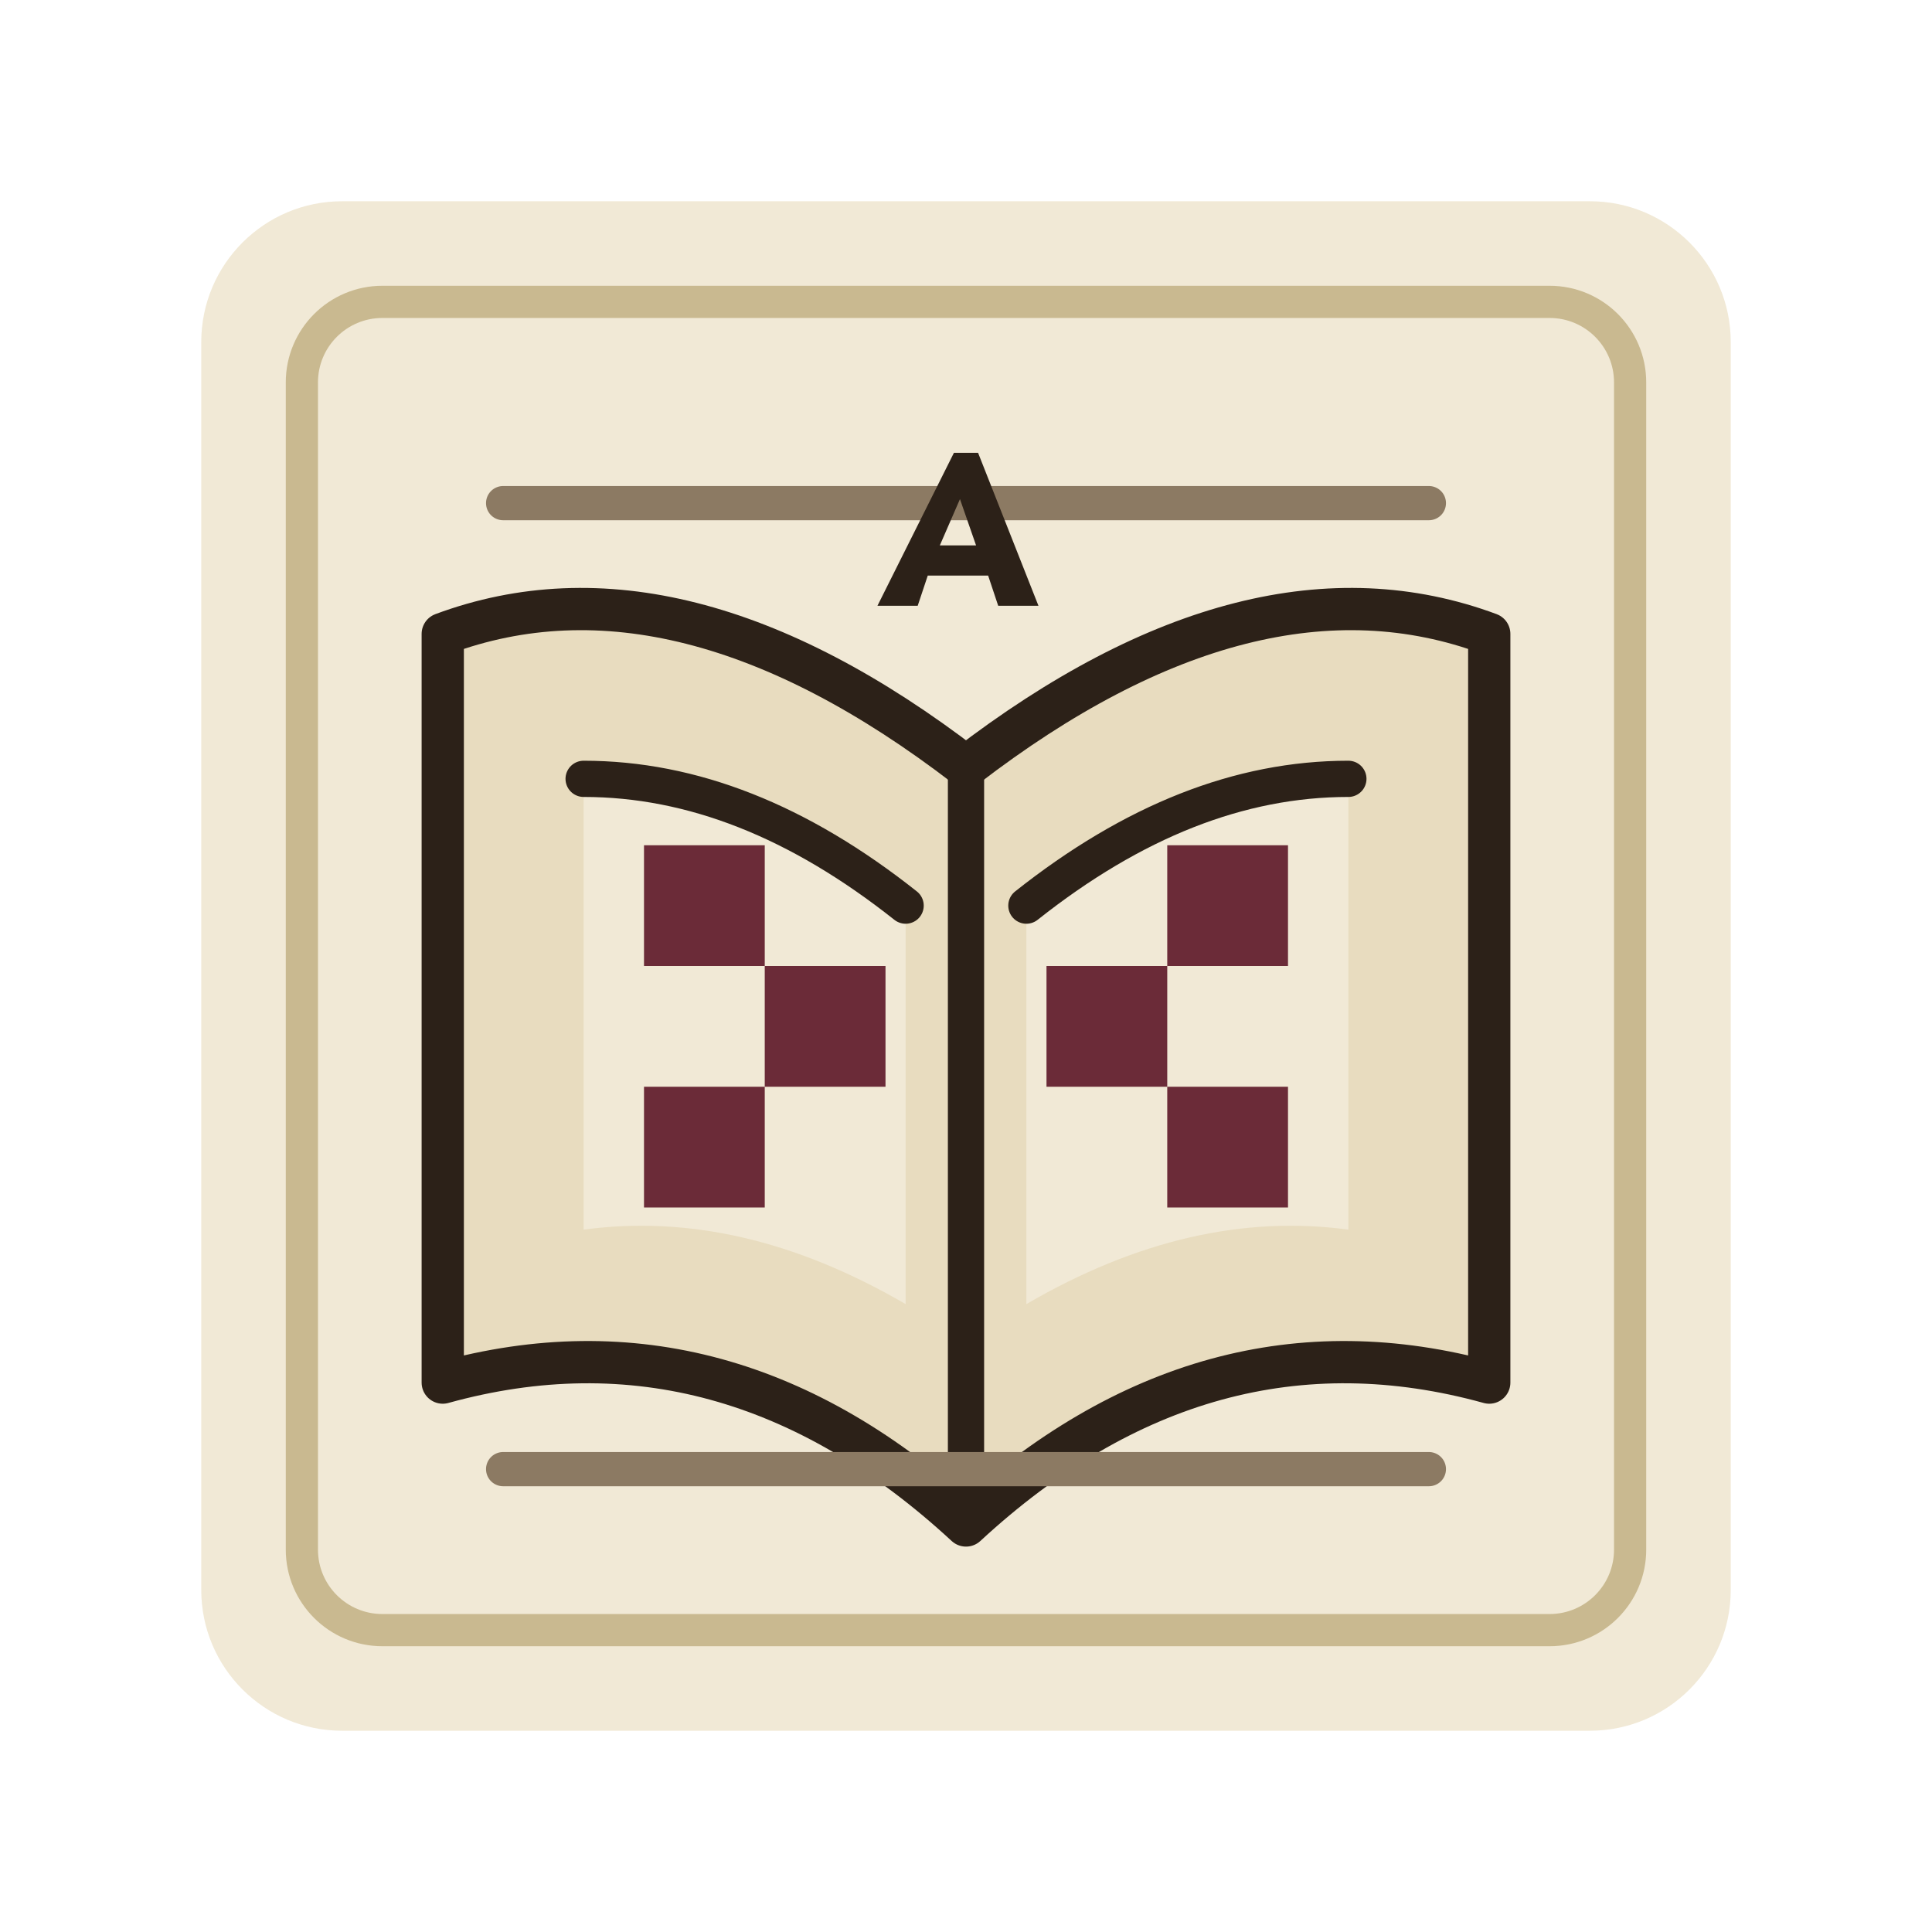
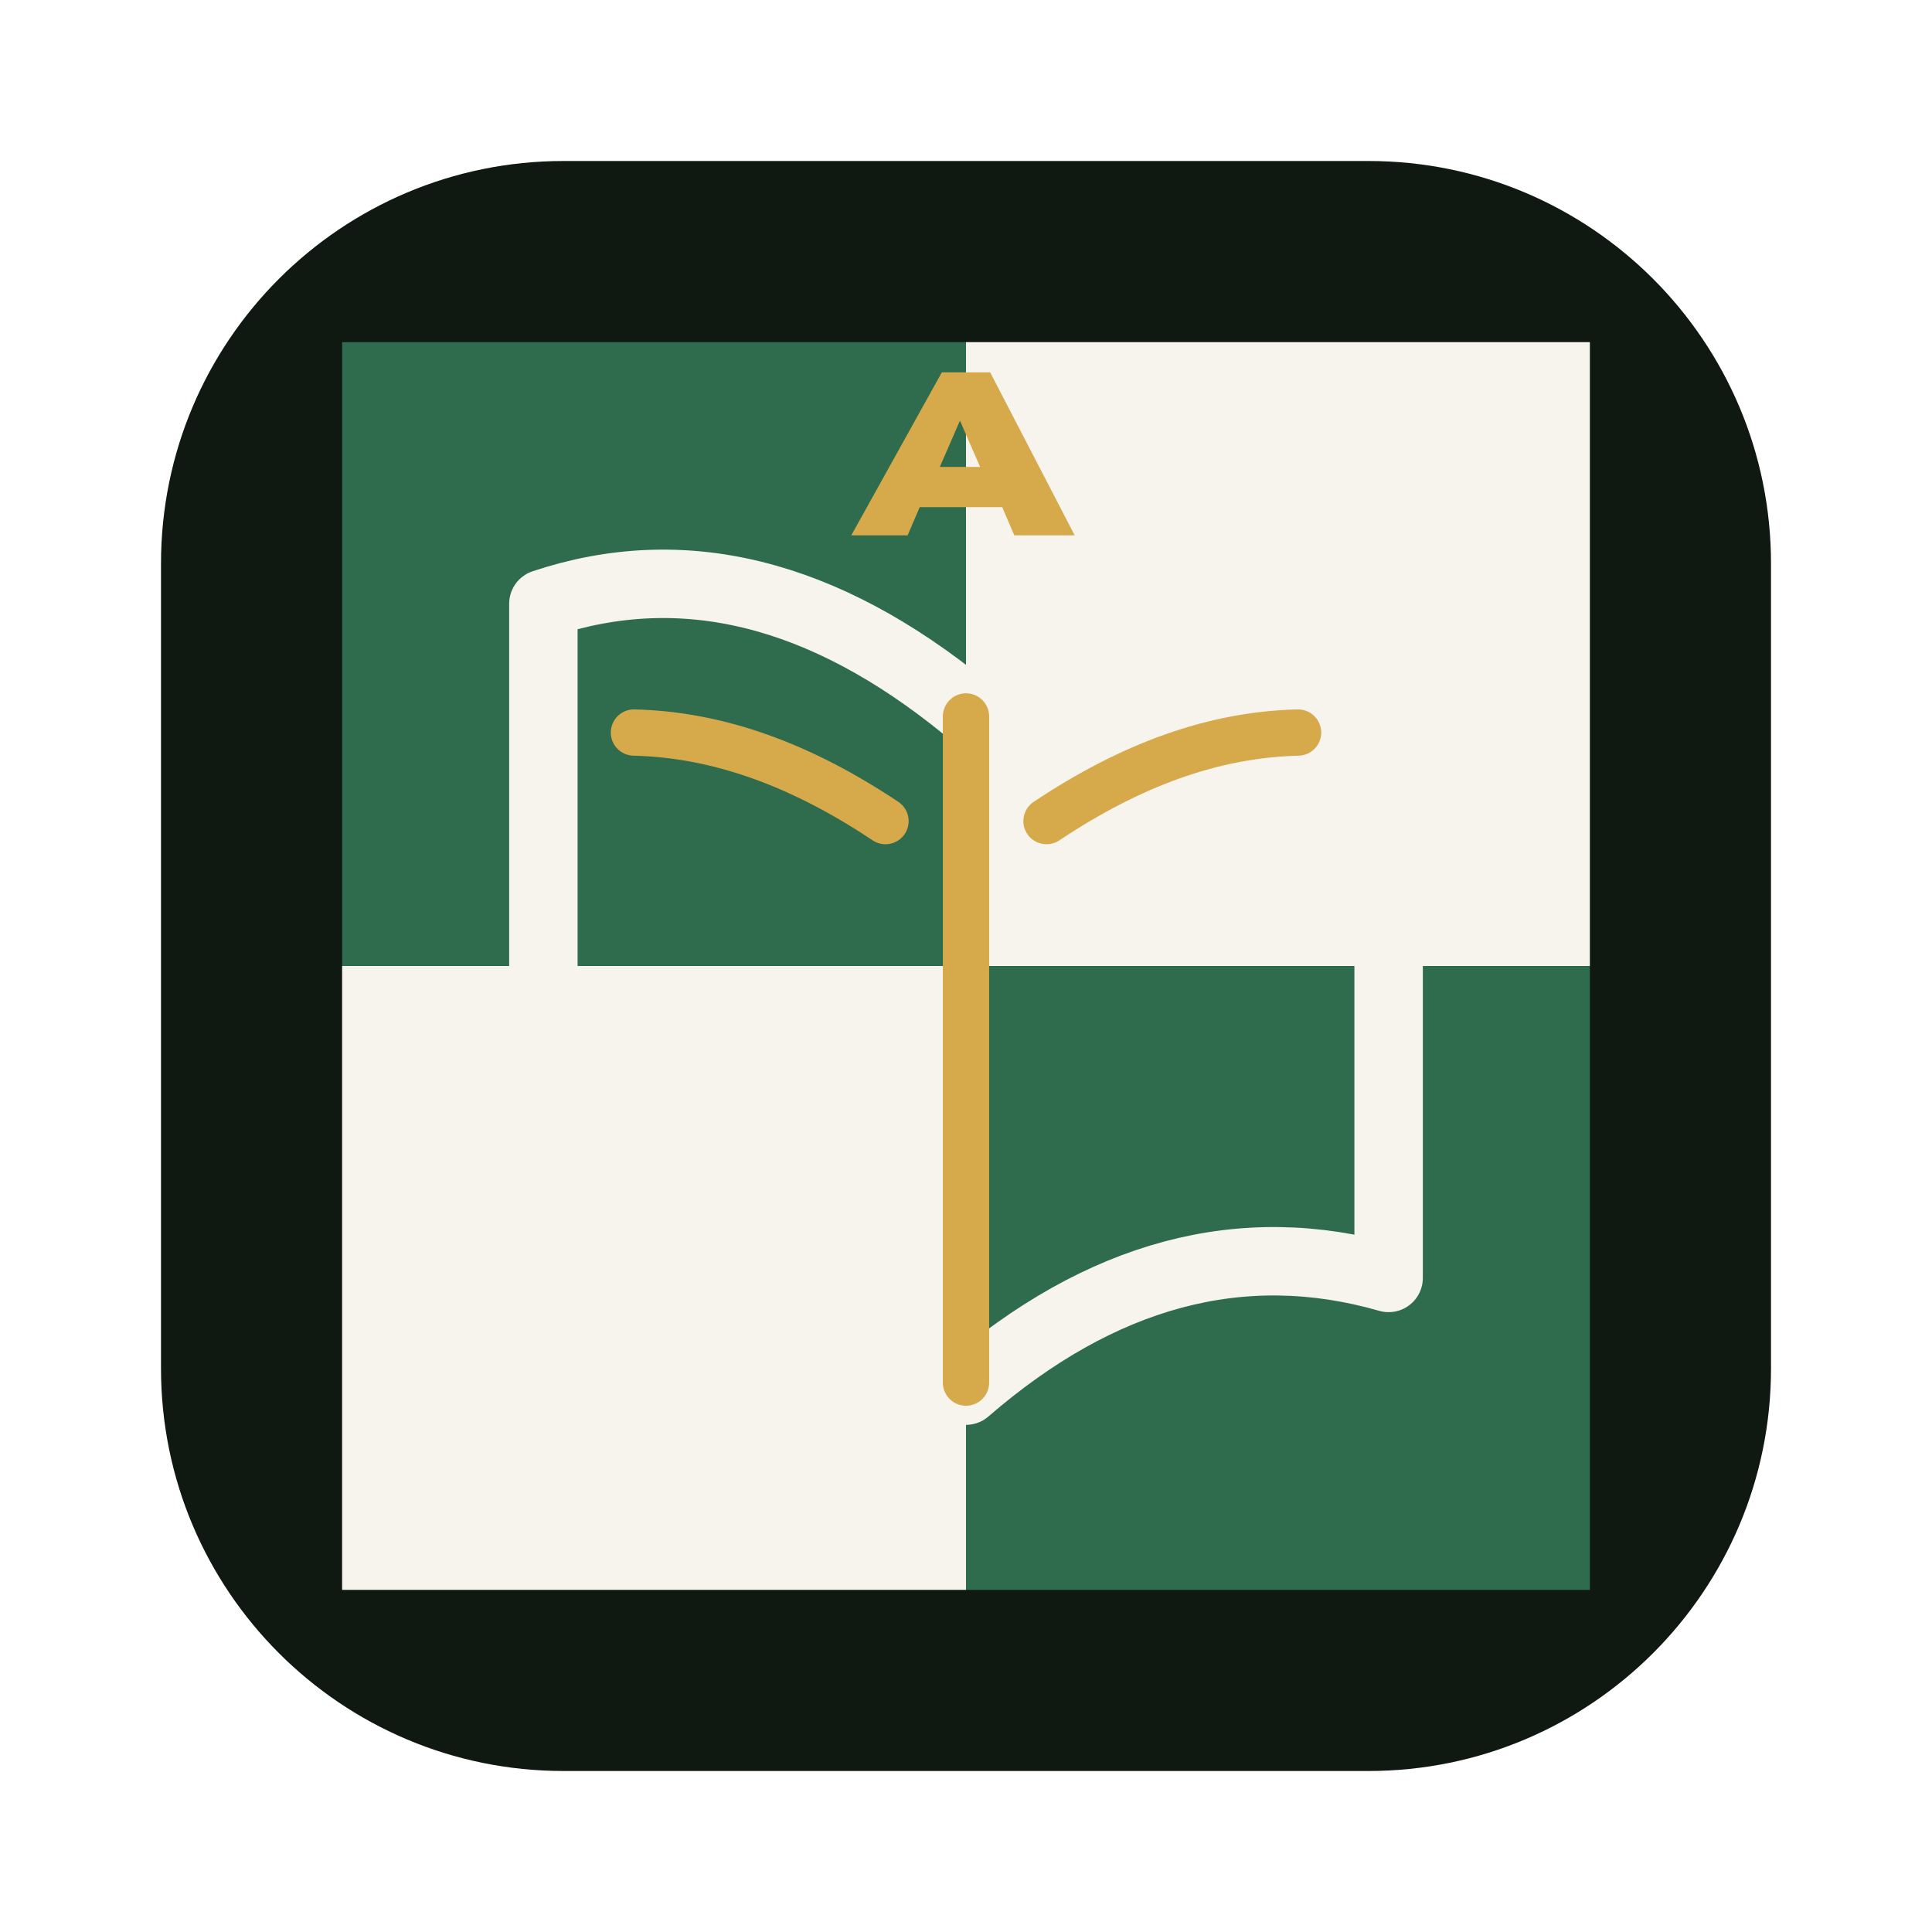
<svg xmlns="http://www.w3.org/2000/svg" viewBox="0 0 96 96" role="img" aria-label="Chessendium mark">
-   <rect x="10" y="10" width="76" height="76" rx="7" fill="#F1E9D6" />
-   <rect x="15" y="15" width="66" height="66" rx="4" fill="none" stroke="#C9B990" stroke-width="1.6" />
-   <path fill="#E8DCBF" stroke="#2C2118" stroke-width="2.1" stroke-linejoin="round" d="M22 31.5c7.8-2.9 16.5-.7 26 6.6 9.5-7.3 18.2-9.5 26-6.6v37.2c-9.4-2.6-18.1-.2-26 7.1-7.9-7.3-16.6-9.7-26-7.1V31.5z" />
-   <path fill="#F1E9D6" d="M29 38.5c5.5 0 10.8 2.2 16 6.5v19.8c-5.5-3.2-10.8-4.4-16-3.7V38.5zm38 0c-5.5 0-10.8 2.2-16 6.5v19.8c5.5-3.2 10.8-4.4 16-3.7V38.5z" />
-   <path fill="#6B2B38" d="M32 42h6v6h-6zm6 6h6v6h-6zm-6 6h6v6h-6zm32-12h-6v6h6zm-12 6h6v6h-6zm12 6h-6v6h6z" />
-   <path fill="none" stroke="#2C2118" stroke-width="1.8" stroke-linecap="round" d="M48 38.5v36.2M29 38.7c5.4 0 10.7 2.1 16 6.3m22-6.3c-5.4 0-10.7 2.1-16 6.3" />
-   <path fill="none" stroke="#8C7A63" stroke-width="1.7" stroke-linecap="round" d="M25 25h46M25 73h46" />
-   <path fill="#2C2118" d="M47.4 22.5h1.2l3 7.6h-2l-.5-1.5h-3l-.5 1.5h-2l3.8-7.6zm.3 2.3-1 2.3h1.8l-.8-2.3z" />
+   <rect x="8" y="8" width="80" height="80" rx="20" fill="#0f1911" />
+   <path fill="#2f6b4d" d="M17 17h31v31H17zm31 31h31v31H48z" />
+   <path fill="#f7f4ed" d="M48 17h31v31H48zM17 48h31v31H17z" />
+   <path fill="none" stroke="#f7f4ed" stroke-width="3.4" stroke-linecap="round" stroke-linejoin="round" d="M27 30c6.9-2.3 13.9-.6 21 5.2 7.1-5.8 14.1-7.5 21-5.2v33.5c-7.3-2.1-14.3-.2-21 5.6-6.7-5.8-13.7-7.7-21-5.6V30z" />
+   <path fill="none" stroke="#d6a94a" stroke-width="2.3" stroke-linecap="round" d="M48 35.6v33.1M31.5 36.4c4.2.1 8.3 1.6 12.5 4.4m20.5-4.4c-4.2.1-8.3 1.6-12.5 4.4" />
+   <path fill="#d6a94a" d="M46.8 18.5h2.4l4.2 8.1h-3l-.6-1.4h-4.1l-.6 1.4h-2.8l4.5-8.1zm.9 2.4-1 2.3h2l-1-2.3z" />
</svg>
